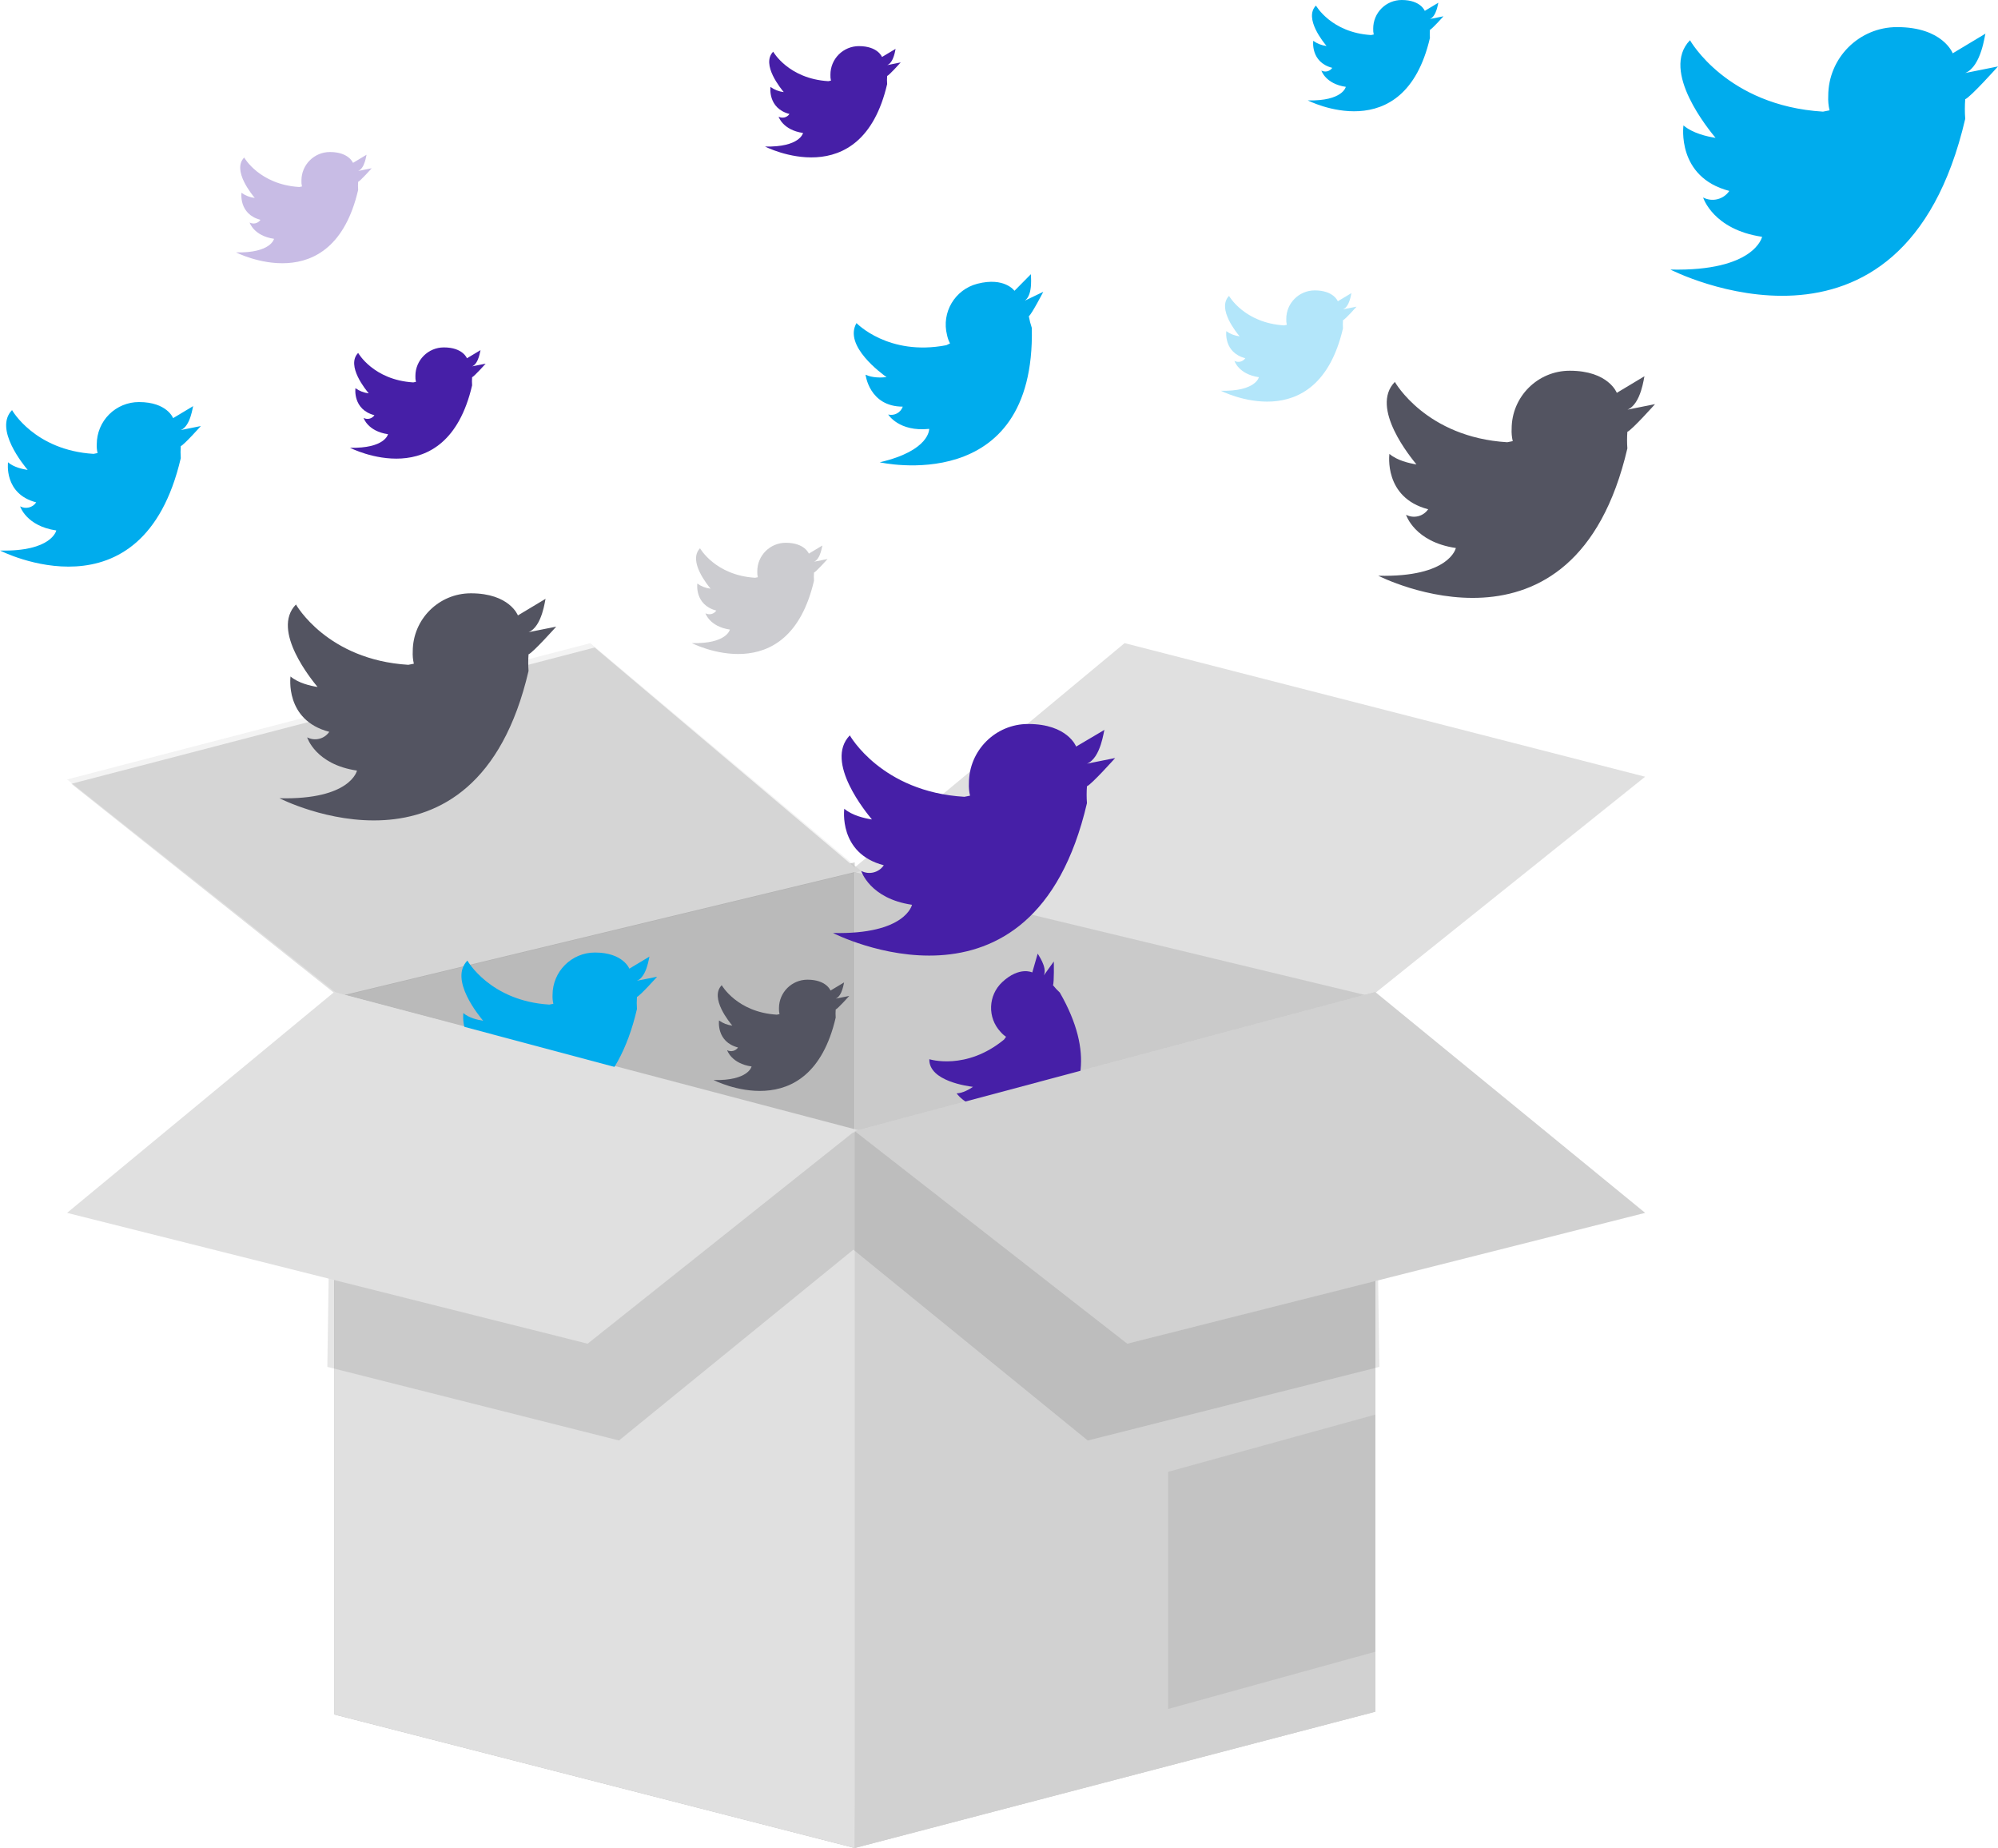
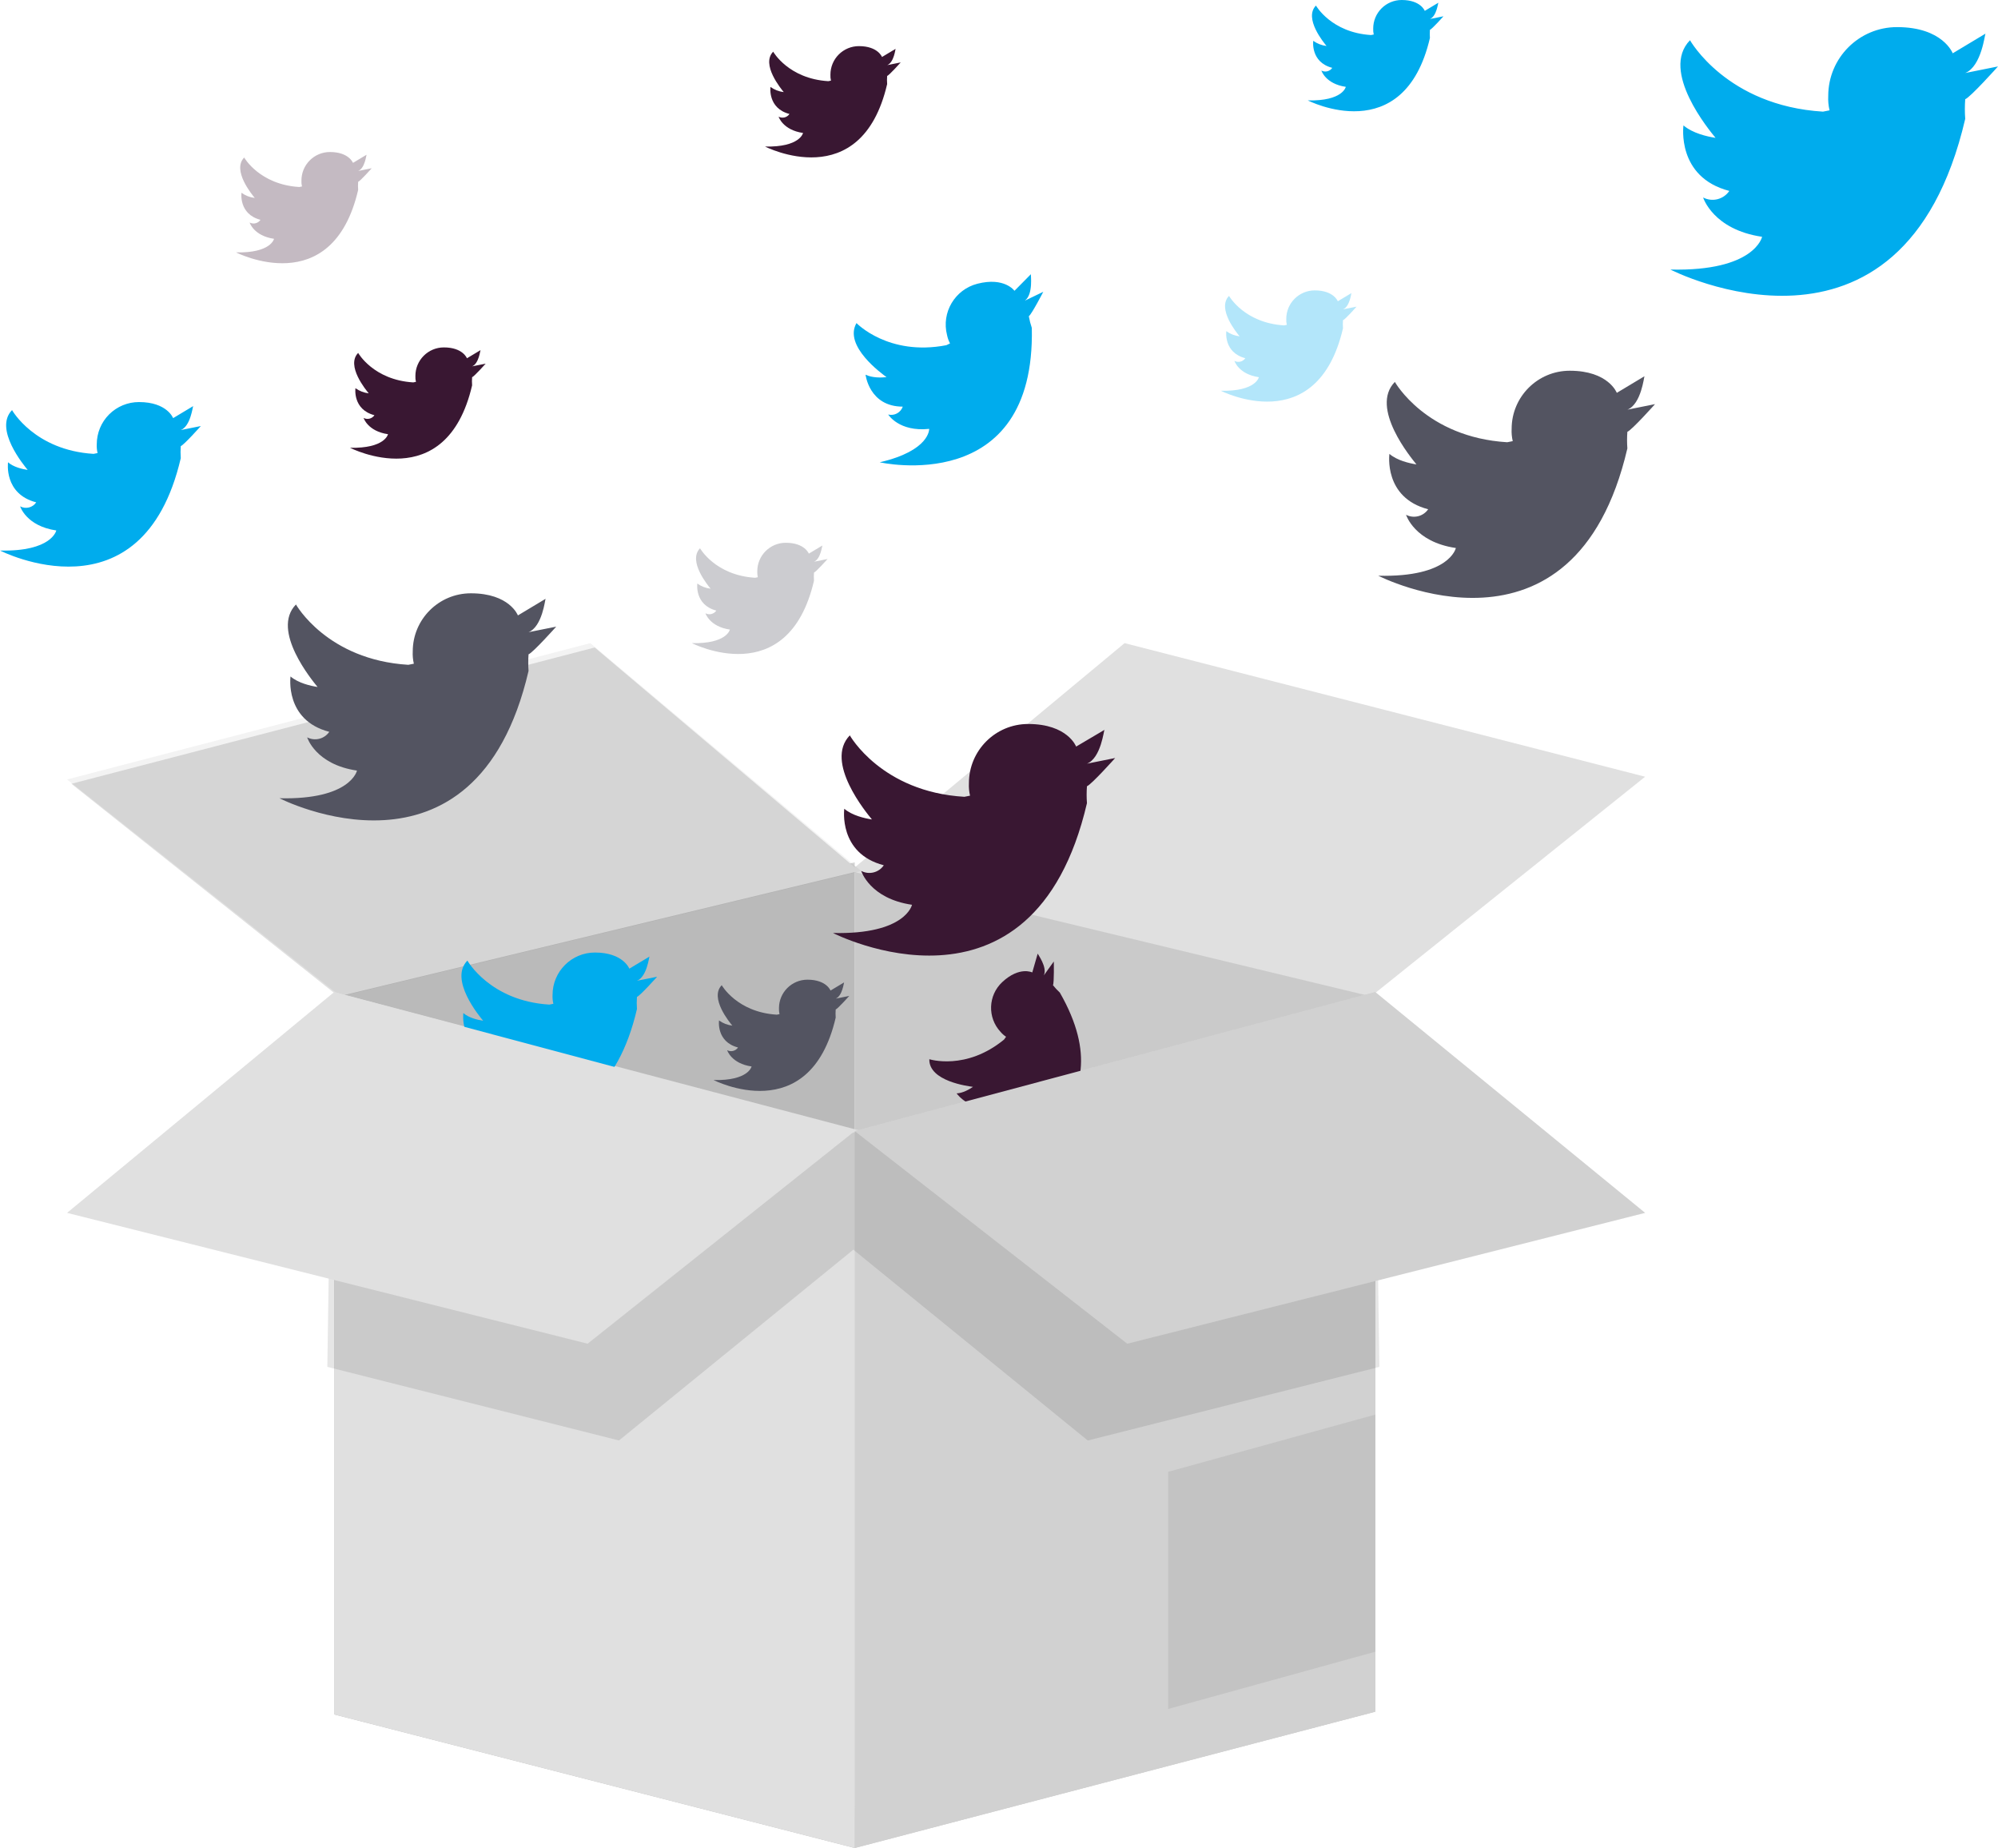
<svg xmlns="http://www.w3.org/2000/svg" data-name="Layer 1" width="813.15" height="752" viewBox="0 0 813.15 752">
  <path fill="#e0e0e0" d="M559.73 403.7l-211.87-51.03V752l211.87-55.46V403.7z" />
  <path opacity=".1" d="M559.73 403.7l-211.87-51.03V752l211.87-55.46V403.7z" />
  <path fill="#e0e0e0" d="M135.99 403.7l211.87-51.03V752l-211.87-54.35V403.7z" />
  <path opacity=".17" d="M135.99 401.93l211.87-51.02V752l-211.87-54.35V401.93z" />
  <path fill="#e0e0e0" d="M346.09 354.44l111.59-92.73 211.86 54.36-111.58 89.39-211.87-51.02z" />
  <path fill="#e0e0e0" d="M29.05 318.94l108.71 86.52 211.86-51.02-107.59-90.96-212.98 55.46z" />
  <path opacity=".05" d="M27.29 317.18l111.35 88.28 211.87-51.02-110.25-92.73-212.97 55.47z" />
  <path fill="#e0e0e0" d="M135.99 403.7v293.95L347.86 752l2.86-291.73-214.73-56.57z" />
  <path fill="#e0e0e0" d="M559.73 696.54L347.86 752V460.27l211.87-56.57v292.84z" />
  <path opacity=".07" d="M559.73 696.54L347.86 752V460.27l211.87-56.57v292.84z" />
  <path opacity=".07" d="M475.42 598.92v96.51l84.31-23.3v-96.5l-84.31 23.29z" />
  <path opacity=".1" d="M133.22 556.22l118.69 29.95 95.4-77.65v-47.7l-211.87-53.24-2.22 148.64zm428.17 0L442.7 586.17l-95.39-77.65v-47.7l211.86-53.24 2.22 148.64z" />
  <path d="M259.23 399.1l8.21-1.64s-6.9 7.72-8.21 8.21a33.05 33.05 0 000 4.93c-15.77 67.69-73.93 37.79-73.93 37.79 21.19.49 23-8.21 23-8.21-12.32-1.81-14.79-9.86-14.79-9.86a5.08 5.08 0 006.57-1.64c-13.31-3.45-11.5-16.43-11.5-16.43 2.3 2 5.91 2.79 8.05 3.12-1.48-1.81-14-16.76-6.41-24.48 0 0 9.2 16.43 33.35 17.91l1.64-.33a12.89 12.89 0 01-.33-3.61 17.25 17.25 0 0117.25-17.25c11.5 0 14 6.57 14 6.57l8.21-4.93c-.18-.01-1 8.21-5.11 9.85z" fill="#00aced" />
  <path fill="#e0e0e0" d="M135.99 403.7l-108.7 89.85 211.86 53.24 108.71-86.52-211.87-56.57z" />
-   <path d="M424.82 396.91l4.06-5.65s.18 8.6-.34 9.65a27.47 27.47 0 002.79 3c28.77 50.08-23.53 64.86-23.53 64.86 13.16-11.71 9.33-18 9.33-18-8.56 5.85-14.56 2.35-14.56 2.35a4.22 4.22 0 003.06-4.72c-10 5.44-16.3-3.47-16.3-3.47 2.52-.1 5.18-1.65 6.66-2.66-1.92-.26-18-2.27-17.77-11.25 0 0 14.9 4.77 30.42-8l.81-1.13a10.71 10.71 0 01-2.25-2 14.33 14.33 0 01.71-20.26c7-6.52 12.21-3.92 12.21-3.92l2.2-7.65c-.09.07 4.06 5.52 2.5 8.85z" fill="#461fa7" />
+   <path d="M424.82 396.91l4.06-5.65s.18 8.6-.34 9.65a27.47 27.47 0 002.79 3c28.77 50.08-23.53 64.86-23.53 64.86 13.16-11.71 9.33-18 9.33-18-8.56 5.85-14.56 2.35-14.56 2.35a4.22 4.22 0 003.06-4.72c-10 5.44-16.3-3.47-16.3-3.47 2.52-.1 5.18-1.65 6.66-2.66-1.92-.26-18-2.27-17.77-11.25 0 0 14.9 4.77 30.42-8l.81-1.13a10.71 10.71 0 01-2.25-2 14.33 14.33 0 01.71-20.26c7-6.52 12.21-3.92 12.21-3.92l2.2-7.65c-.09.07 4.06 5.52 2.5 8.85z" fill="#391732" />
  <path fill="#e0e0e0" d="M559.73 403.7l109.81 89.85-210.76 53.24-110.92-86.52 211.87-56.57z" />
  <path opacity=".07" d="M559.73 403.7l109.81 89.85-210.76 53.24-110.92-86.52 211.87-56.57z" />
  <path d="M417.09 122.35l7.51-3.61s-4.74 9.15-5.89 9.95a32.88 32.88 0 001.22 4.75c1.53 69.12-61.9 54.68-61.9 54.68 20.54-4.76 20.13-13.6 20.13-13.6-12.32 1.3-16.68-5.84-16.68-5.84a5 5 0 005.93-3.21c-13.68 0-15.14-13-15.14-13 2.7 1.33 6.39 1.23 8.53 1-1.87-1.38-17.6-12.7-12.22-22 0 0 12.93 13.56 36.56 9l1.5-.72a12.82 12.82 0 01-1.21-3.4 17.16 17.16 0 0112.36-20.89c11.08-2.84 15.08 2.88 15.08 2.88l6.7-6.78c-.17.07 1.07 8.19-2.48 10.79zM73.57 175l8.17-1.63s-6.86 7.68-8.17 8.17a32.88 32.88 0 000 4.9C57.88 253.77.03 224.03.03 224.03c21.08.49 22.88-8.17 22.88-8.17-12.26-1.8-14.71-9.81-14.71-9.81a5 5 0 006.54-1.63C1.47 201 3.27 188.12 3.27 188.12c2.29 2 5.88 2.78 8 3.11-1.47-1.8-13.89-16.67-6.37-24.35 0 0 9.15 16.34 33.18 17.81l1.63-.33a12.82 12.82 0 01-.33-3.6 17.16 17.16 0 0117.19-17.15c11.44 0 13.89 6.54 13.89 6.54l8.17-4.9c-.19-.01-1 8.16-5.06 9.75zM799.81 29.71l13.33-2.67s-11.2 12.53-13.33 13.33a53.64 53.64 0 000 8c-25.6 109.85-120 61.32-120 61.32 34.39.8 37.33-13.33 37.33-13.33-20-2.93-24-16-24-16a8.24 8.24 0 0010.66-2.67c-21.6-5.6-18.66-26.66-18.66-26.66 3.73 3.2 9.6 4.53 13.06 5.07-2.4-2.93-22.66-27.2-10.4-39.73 0 0 14.93 26.66 54.12 29.06l2.67-.53a20.92 20.92 0 01-.53-5.87 28 28 0 0128-28c18.66 0 22.66 10.66 22.66 10.66l13.33-8c-.24.02-1.57 13.31-8.24 16.02zM581.95 7.73l5.52-1.1s-4.64 5.19-5.52 5.52a22.21 22.21 0 000 3.31c-10.6 45.5-49.69 25.4-49.69 25.4 14.25.33 15.46-5.52 15.46-5.52-8.28-1.21-9.94-6.63-9.94-6.63a3.41 3.41 0 004.42-1.1c-8.94-2.32-7.73-11-7.73-11a11.48 11.48 0 005.41 2.1c-1-1.21-9.39-11.26-4.31-16.45 0 0 6.18 11 22.42 12l1.1-.22a8.66 8.66 0 01-.22-2.43A11.59 11.59 0 01570.47 0c7.73 0 9.39 4.42 9.39 4.42l5.52-3.31c-.12-.01-.67 5.52-3.43 6.62z" fill="#00aced" />
  <path d="M331.28 228.58l5.52-1.1s-4.64 5.19-5.52 5.52a22.21 22.21 0 000 3.31c-10.6 45.5-49.69 25.4-49.69 25.4 14.25.33 15.46-5.52 15.46-5.52-8.28-1.21-9.94-6.63-9.94-6.63a3.41 3.41 0 004.42-1.1c-8.94-2.32-7.73-11-7.73-11a11.48 11.48 0 005.41 2.1c-1-1.21-9.39-11.26-4.31-16.45 0 0 6.18 11 22.42 12l1.1-.22a8.66 8.66 0 01-.22-2.43 11.59 11.59 0 0111.59-11.59c7.73 0 9.39 4.42 9.39 4.42l5.52-3.31c-.13.02-.66 5.5-3.42 6.6z" fill="#535461" opacity=".3" />
  <path d="M546.57 125.89l5.52-1.1s-4.59 5.21-5.52 5.51a22.21 22.21 0 000 3.31c-10.6 45.5-49.69 25.4-49.69 25.4 14.25.33 15.46-5.52 15.46-5.52-8.28-1.21-9.94-6.63-9.94-6.63a3.41 3.41 0 004.42-1.1c-8.94-2.32-7.73-11-7.73-11a11.48 11.48 0 005.41 2.1c-1-1.21-9.39-11.26-4.31-16.45 0 0 6.18 11 22.42 12l1.1-.22a8.66 8.66 0 01-.22-2.43 11.59 11.59 0 0111.59-11.59c7.73 0 9.39 4.42 9.39 4.42l5.52-3.31c-.06-.02-.62 5.5-3.42 6.61z" fill="#00aced" opacity=".3" />
-   <path d="M442.37 310.76l11.48-2.3s-9.65 10.8-11.48 11.48a46.21 46.21 0 000 6.89c-22.05 94.63-103.36 52.83-103.36 52.83 29.63.69 32.16-11.48 32.16-11.48-17.23-2.53-20.67-13.78-20.67-13.78a7.1 7.1 0 009.19-2.3c-18.6-4.82-16.08-23-16.08-23 3.22 2.76 8.27 3.9 11.25 4.36-2.07-2.53-19.52-23.43-9-34.22 0 0 12.86 23 46.63 25l2.3-.46a18 18 0 01-.46-5.05 24.11 24.11 0 0124.12-24.12c16.08 0 19.52 9.19 19.52 9.19l11.52-6.8c-.23 0-1.38 11.47-7.12 13.76zM361.09 26.5l5.48-1.1s-4.64 5.19-5.52 5.52a22.21 22.21 0 000 3.31c-10.6 45.5-49.69 25.4-49.69 25.4 14.25.33 15.46-5.52 15.46-5.52-8.28-1.21-9.94-6.63-9.94-6.63a3.41 3.41 0 004.42-1.1c-8.94-2.32-7.73-11-7.73-11a11.48 11.48 0 005.41 2.1c-1-1.21-9.39-11.26-4.31-16.45 0 0 6.18 11 22.42 12l1.1-.22a8.66 8.66 0 01-.22-2.43 11.59 11.59 0 0111.6-11.61c7.73 0 9.39 4.42 9.39 4.42l5.52-3.31c-.07 0-.62 5.52-3.39 6.62zM192.14 149.08l5.52-1.1s-4.64 5.19-5.52 5.52a22.21 22.21 0 000 3.31c-10.6 45.5-49.69 25.4-49.69 25.4 14.25.33 15.46-5.52 15.46-5.52-8.28-1.21-9.94-6.63-9.94-6.63a3.41 3.41 0 004.42-1.1c-8.94-2.32-7.73-11-7.73-11a11.48 11.48 0 005.41 2.1c-1-1.21-9.39-11.26-4.31-16.45 0 0 6.18 11 22.42 12l1.1-.22a8.66 8.66 0 01-.22-2.43 11.59 11.59 0 0111.59-11.59c7.73 0 9.39 4.42 9.39 4.42l5.52-3.31c-.11-.03-.66 5.52-3.42 6.6z" fill="#461fa7" />
-   <path d="M145.76 69.57l5.52-1.1s-4.64 5.19-5.52 5.52a22.21 22.21 0 000 3.31c-10.6 45.5-49.69 25.4-49.69 25.4 14.25.33 15.46-5.52 15.46-5.52-8.28-1.21-9.94-6.63-9.94-6.63a3.41 3.41 0 004.42-1.1c-8.94-2.32-7.73-11-7.73-11a11.48 11.48 0 005.41 2.1c-1-1.21-9.39-11.26-4.31-16.45 0 0 6.18 11 22.42 12l1.1-.22a8.66 8.66 0 01-.22-2.43 11.59 11.59 0 0111.59-11.59c7.73 0 9.39 4.42 9.39 4.42l5.52-3.31c-.11-.03-.61 5.5-3.42 6.6z" fill="#461fa7" opacity=".3" />
+   <path d="M442.37 310.76l11.48-2.3s-9.65 10.8-11.48 11.48a46.21 46.21 0 000 6.89c-22.05 94.63-103.36 52.83-103.36 52.83 29.63.69 32.16-11.48 32.16-11.48-17.23-2.53-20.67-13.78-20.67-13.78a7.1 7.1 0 009.19-2.3c-18.6-4.82-16.08-23-16.08-23 3.22 2.76 8.27 3.9 11.25 4.36-2.07-2.53-19.52-23.43-9-34.22 0 0 12.86 23 46.63 25l2.3-.46a18 18 0 01-.46-5.05 24.11 24.11 0 0124.12-24.12c16.08 0 19.52 9.19 19.52 9.19l11.52-6.8c-.23 0-1.38 11.47-7.12 13.76zM361.09 26.5l5.48-1.1s-4.64 5.19-5.52 5.52a22.21 22.21 0 000 3.31c-10.6 45.5-49.69 25.4-49.69 25.4 14.25.33 15.46-5.52 15.46-5.52-8.28-1.21-9.94-6.63-9.94-6.63a3.41 3.41 0 004.42-1.1c-8.94-2.32-7.73-11-7.73-11a11.48 11.48 0 005.41 2.1c-1-1.21-9.39-11.26-4.31-16.45 0 0 6.18 11 22.42 12l1.1-.22a8.66 8.66 0 01-.22-2.43 11.59 11.59 0 0111.6-11.61c7.73 0 9.39 4.42 9.39 4.42l5.52-3.31c-.07 0-.62 5.52-3.39 6.62zM192.14 149.08l5.52-1.1s-4.64 5.19-5.52 5.52a22.21 22.21 0 000 3.31c-10.6 45.5-49.69 25.4-49.69 25.4 14.25.33 15.46-5.52 15.46-5.52-8.28-1.21-9.94-6.63-9.94-6.63a3.41 3.41 0 004.42-1.1c-8.94-2.32-7.73-11-7.73-11a11.48 11.48 0 005.41 2.1c-1-1.21-9.39-11.26-4.31-16.45 0 0 6.18 11 22.42 12l1.1-.22a8.66 8.66 0 01-.22-2.43 11.59 11.59 0 0111.59-11.59c7.73 0 9.39 4.42 9.39 4.42l5.52-3.31c-.11-.03-.66 5.52-3.42 6.6z" fill="#391732" />
+   <path d="M145.76 69.57l5.52-1.1s-4.64 5.19-5.52 5.52a22.21 22.21 0 000 3.31c-10.6 45.5-49.69 25.4-49.69 25.4 14.25.33 15.46-5.52 15.46-5.52-8.28-1.21-9.94-6.63-9.94-6.63a3.41 3.41 0 004.42-1.1c-8.94-2.32-7.73-11-7.73-11a11.48 11.48 0 005.41 2.1c-1-1.21-9.39-11.26-4.31-16.45 0 0 6.18 11 22.42 12l1.1-.22a8.66 8.66 0 01-.22-2.43 11.59 11.59 0 0111.59-11.59c7.73 0 9.39 4.42 9.39 4.42l5.52-3.31c-.11-.03-.61 5.5-3.42 6.6z" fill="#391732" opacity=".3" />
  <path d="M340.11 406.37l5.52-1.1s-4.64 5.19-5.52 5.52a22.21 22.21 0 000 3.31c-10.6 45.5-49.69 25.4-49.69 25.4 14.25.33 15.46-5.52 15.46-5.52-8.28-1.21-9.94-6.63-9.94-6.63a3.41 3.41 0 004.42-1.1c-8.94-2.32-7.73-11-7.73-11a11.48 11.48 0 005.41 2.1c-1-1.21-9.39-11.26-4.31-16.45 0 0 6.18 11 22.42 12l1.1-.22a8.66 8.66 0 01-.22-2.43 11.59 11.59 0 0111.59-11.59c7.73 0 9.39 4.42 9.39 4.42l5.52-3.31c-.1-.02-.66 5.5-3.42 6.6zM662.34 166.7l11.23-2.25s-9.46 10.59-11.26 11.26a45.32 45.32 0 000 6.76c-21.63 92.81-101.37 51.81-101.37 51.81 29.09.72 31.57-11.28 31.57-11.28-16.9-2.48-20.27-13.52-20.27-13.52a7 7 0 009-2.25c-18.25-4.73-15.77-22.53-15.77-22.53 3.15 2.7 8.11 3.83 11 4.28-2-2.48-19.15-23-8.79-33.57 0 0 12.62 22.53 45.73 24.55l2.25-.45a17.67 17.67 0 01-.45-5 23.65 23.65 0 0123.65-23.65c15.77 0 19.15 9 19.15 9l11.26-6.76c-.17.08-1.3 11.35-6.93 13.6zm-447.23 90.55l11.26-2.25s-9.46 10.59-11.26 11.26a45.32 45.32 0 000 6.76c-21.63 92.81-101.37 51.81-101.37 51.81 29.06.68 31.54-11.26 31.54-11.26-16.9-2.48-20.27-13.52-20.27-13.52a7 7 0 009-2.25c-18.25-4.73-15.77-22.53-15.77-22.53 3.15 2.7 8.11 3.83 11 4.28-2-2.48-19.15-23-8.79-33.57 0 0 12.62 22.53 45.73 24.55l2.25-.45a17.67 17.67 0 01-.45-5 23.65 23.65 0 0123.65-23.65c15.77 0 19.15 9 19.15 9l11.26-6.76c-.17.06-1.3 11.33-6.93 13.58z" fill="#535461" />
</svg>
